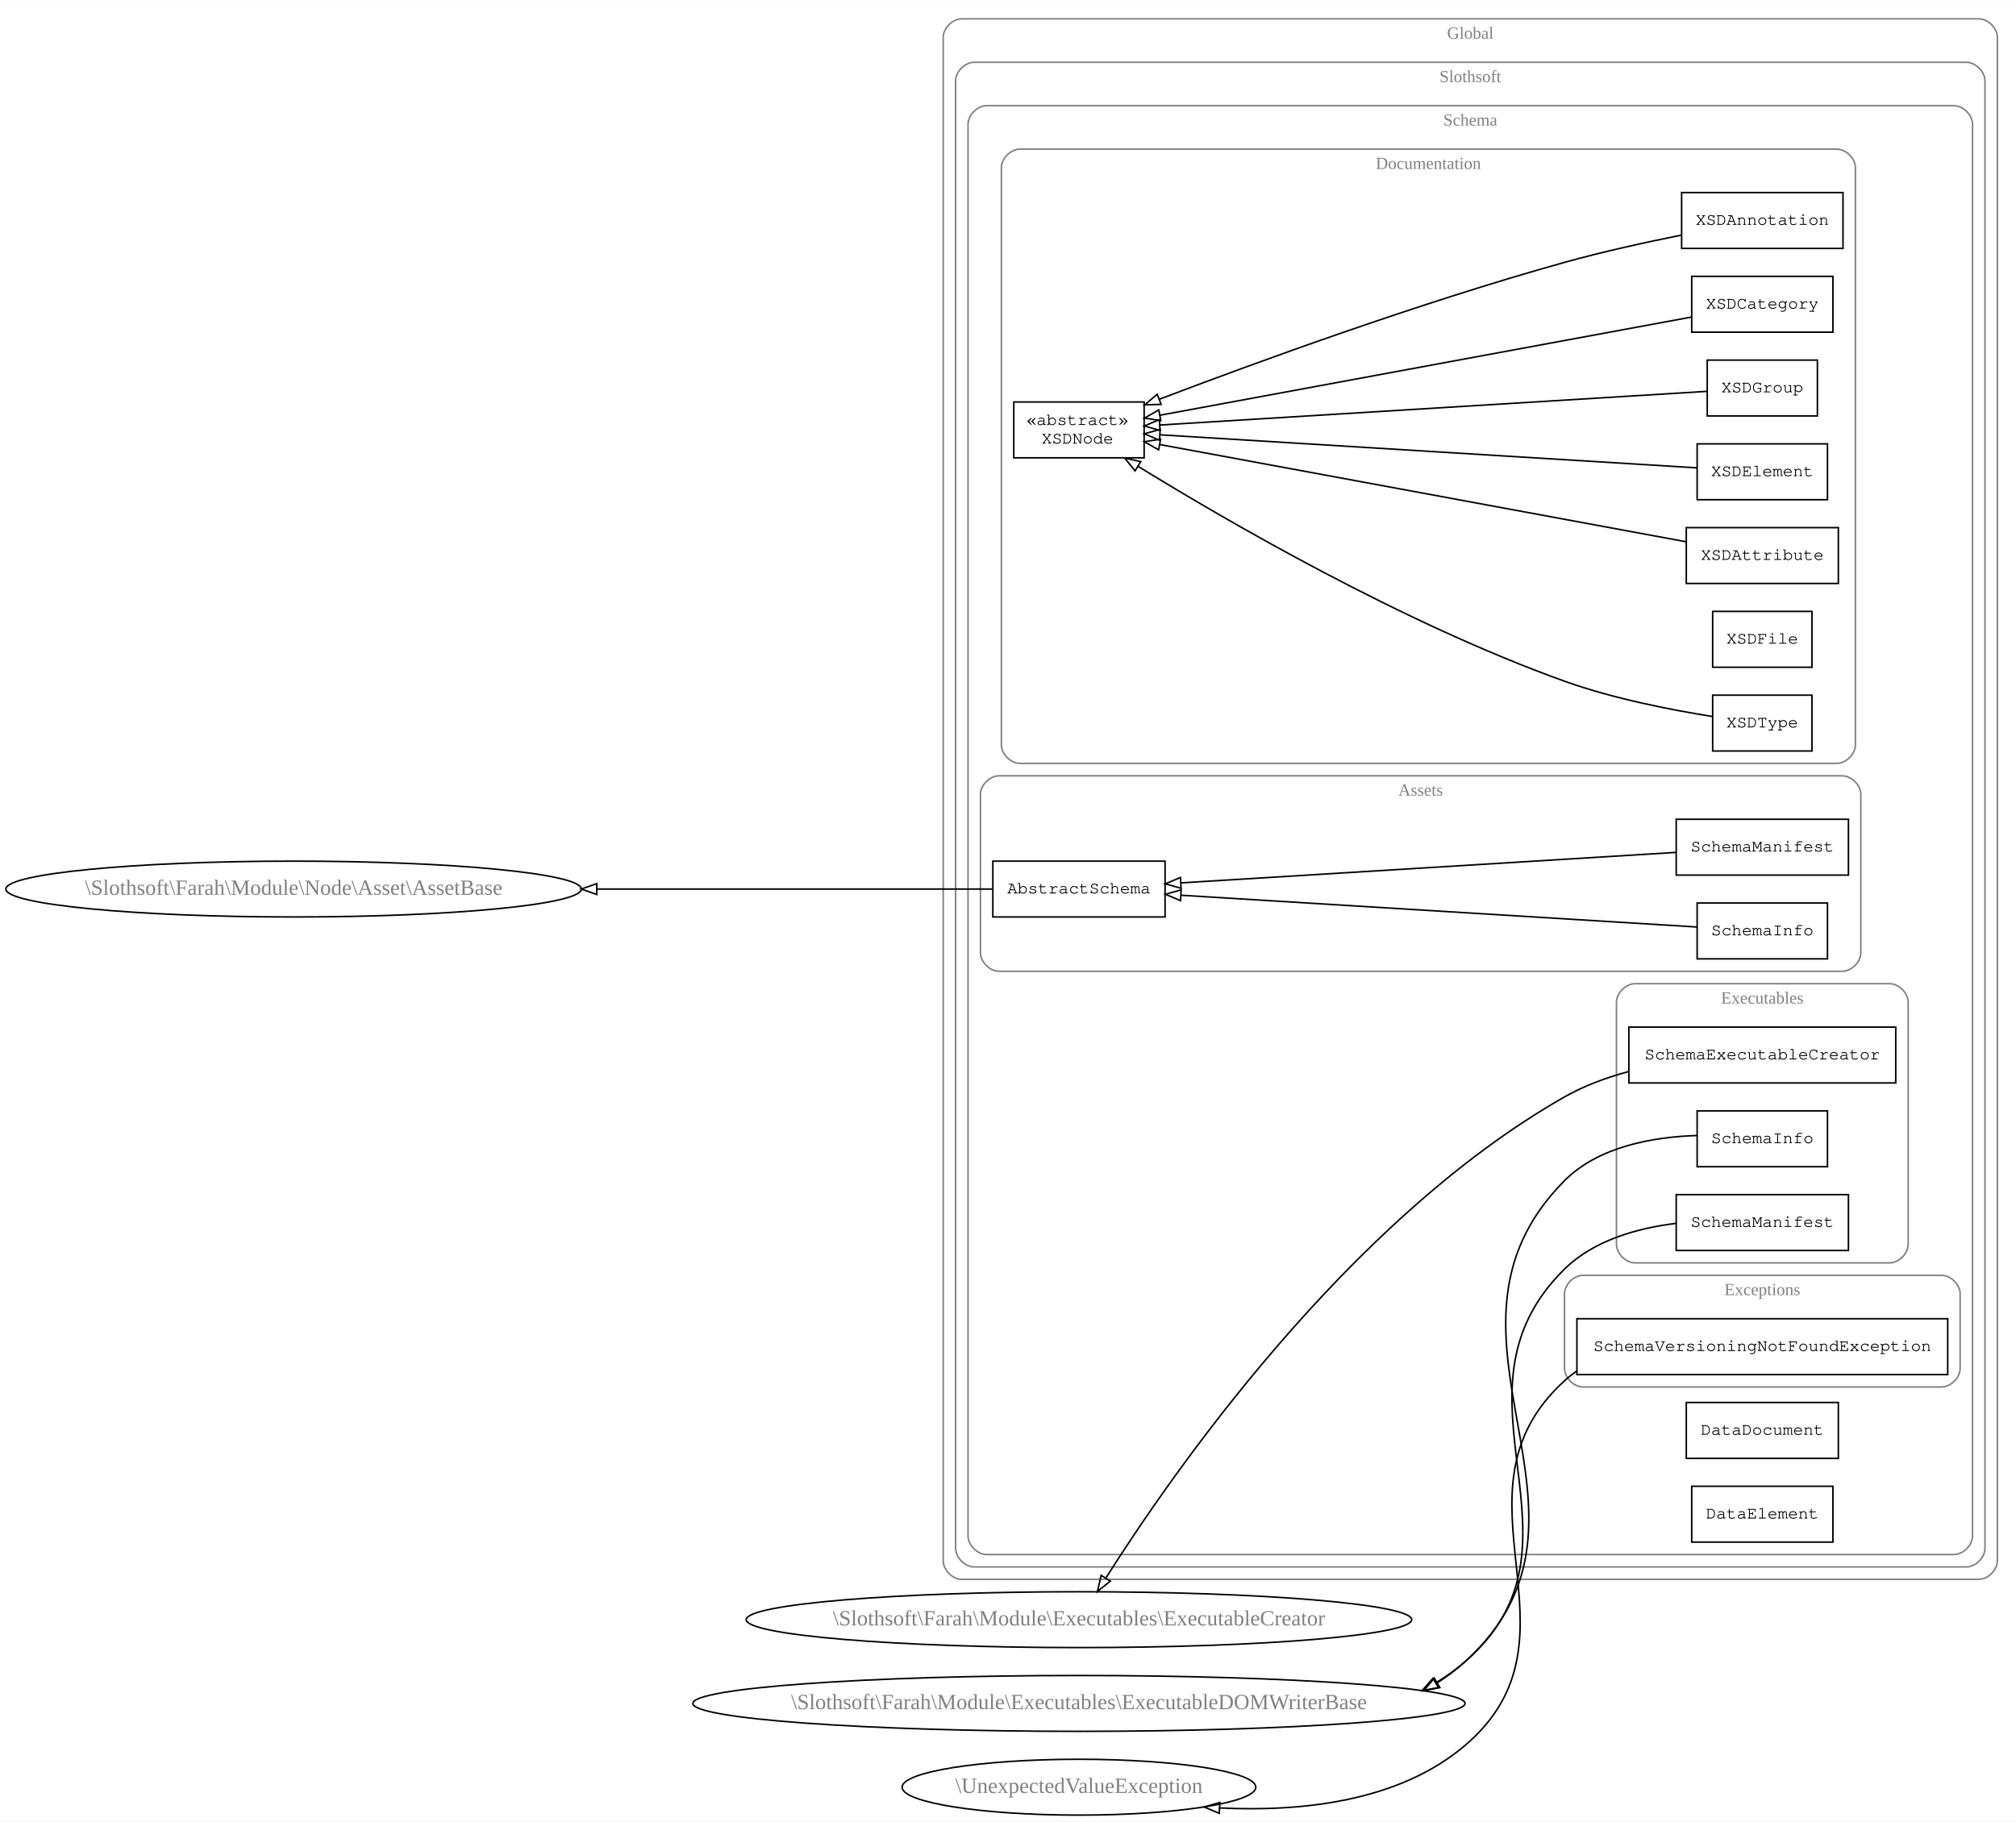
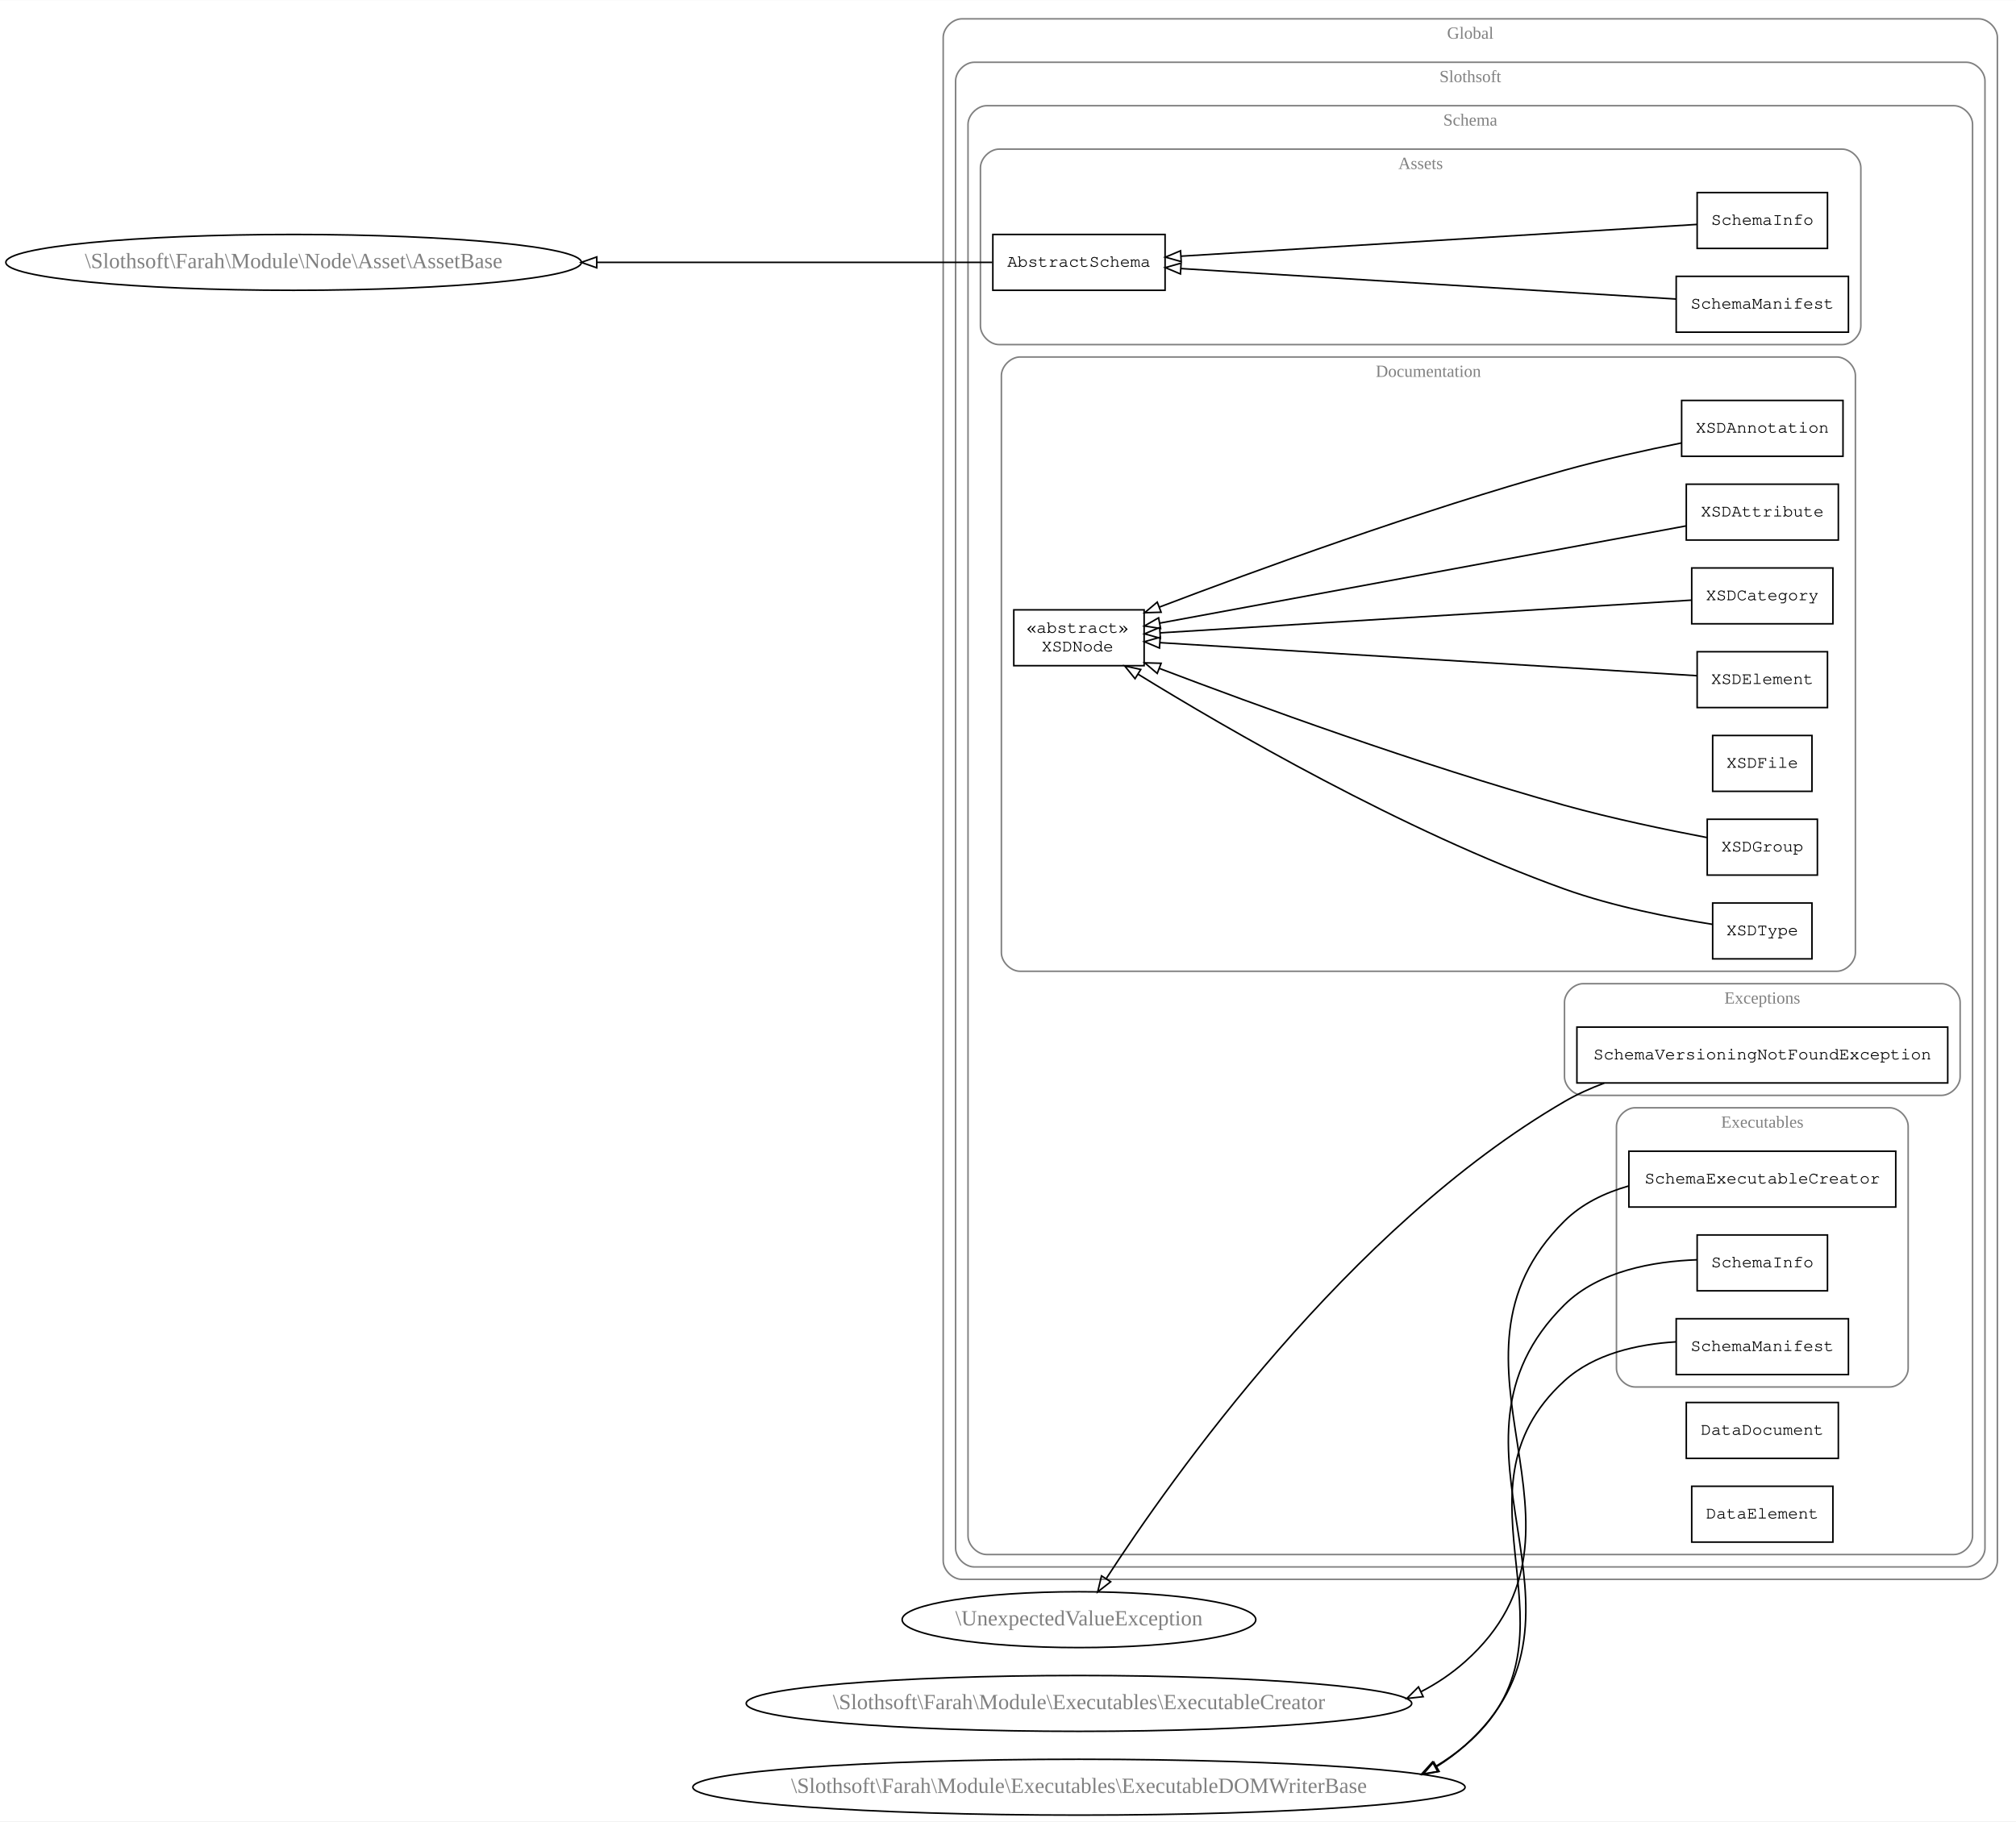
<svg xmlns="http://www.w3.org/2000/svg" width="1299pt" height="1174pt" viewBox="0.00 0.00 1299.32 1174.00">
  <g id="graph0" class="graph" transform="scale(1 1) rotate(0) translate(4 1170)">
    <polygon fill="white" stroke="none" points="-4,4 -4,-1170 1295.32,-1170 1295.32,4 -4,4" />
    <g id="clust1" class="cluster">
      <path fill="none" stroke="gray" d="M615.895,-152C615.895,-152 1271.32,-152 1271.32,-152 1277.32,-152 1283.32,-158 1283.32,-164 1283.32,-164 1283.32,-1146 1283.32,-1146 1283.32,-1152 1277.32,-1158 1271.32,-1158 1271.32,-1158 615.895,-1158 615.895,-1158 609.895,-1158 603.895,-1152 603.895,-1146 603.895,-1146 603.895,-164 603.895,-164 603.895,-158 609.895,-152 615.895,-152" />
      <text text-anchor="middle" x="943.609" y="-1145.2" font-family="Times New Roman,serif" font-size="11.00" fill="gray">Global</text>
    </g>
    <g id="clust2" class="cluster">
      <path fill="none" stroke="gray" d="M623.895,-160C623.895,-160 1263.32,-160 1263.32,-160 1269.32,-160 1275.32,-166 1275.32,-172 1275.32,-172 1275.32,-1118 1275.32,-1118 1275.32,-1124 1269.32,-1130 1263.32,-1130 1263.32,-1130 623.895,-1130 623.895,-1130 617.895,-1130 611.895,-1124 611.895,-1118 611.895,-1118 611.895,-172 611.895,-172 611.895,-166 617.895,-160 623.895,-160" />
      <text text-anchor="middle" x="943.609" y="-1117.2" font-family="Times New Roman,serif" font-size="11.00" fill="gray">Slothsoft</text>
    </g>
    <g id="clust3" class="cluster">
      <path fill="none" stroke="gray" d="M631.895,-168C631.895,-168 1255.32,-168 1255.32,-168 1261.32,-168 1267.32,-174 1267.32,-180 1267.32,-180 1267.32,-1090 1267.32,-1090 1267.32,-1096 1261.32,-1102 1255.32,-1102 1255.32,-1102 631.895,-1102 631.895,-1102 625.895,-1102 619.895,-1096 619.895,-1090 619.895,-1090 619.895,-180 619.895,-180 619.895,-174 625.895,-168 631.895,-168" />
      <text text-anchor="middle" x="943.609" y="-1089.2" font-family="Times New Roman,serif" font-size="11.00" fill="gray">Schema</text>
    </g>
    <g id="clust4" class="cluster">
-       <path fill="none" stroke="gray" d="M653.395,-678C653.395,-678 1179.82,-678 1179.82,-678 1185.82,-678 1191.82,-684 1191.82,-690 1191.82,-690 1191.82,-1062 1191.82,-1062 1191.82,-1068 1185.82,-1074 1179.82,-1074 1179.82,-1074 653.395,-1074 653.395,-1074 647.395,-1074 641.395,-1068 641.395,-1062 641.395,-1062 641.395,-690 641.395,-690 641.395,-684 647.395,-678 653.395,-678" />
-       <text text-anchor="middle" x="916.609" y="-1061.2" font-family="Times New Roman,serif" font-size="11.00" fill="gray">Documentation</text>
+       <path fill="none" stroke="gray" d="M639.895,-948C639.895,-948 1183.32,-948 1183.32,-948 1189.32,-948 1195.32,-954 1195.32,-960 1195.32,-960 1195.32,-1062 1195.32,-1062 1195.32,-1068 1189.32,-1074 1183.32,-1074 1183.32,-1074 639.895,-1074 639.895,-1074 633.895,-1074 627.895,-1068 627.895,-1062 627.895,-1062 627.895,-960 627.895,-960 627.895,-954 633.895,-948 639.895,-948" />
+       <text text-anchor="middle" x="911.609" y="-1061.2" font-family="Times New Roman,serif" font-size="11.00" fill="gray">Assets</text>
+     </g>
+     <g id="clust5" class="cluster">
+       <path fill="none" stroke="gray" d="M653.395,-544C653.395,-544 1179.82,-544 1179.82,-544 1185.82,-544 1191.82,-550 1191.82,-556 1191.82,-556 1191.82,-928 1191.82,-928 1191.82,-934 1185.82,-940 1179.82,-940 1179.82,-940 653.395,-940 653.395,-940 647.395,-940 641.395,-934 641.395,-928 641.395,-928 641.395,-556 641.395,-556 641.395,-550 647.395,-544 653.395,-544" />
+       <text text-anchor="middle" x="916.609" y="-927.2" font-family="Times New Roman,serif" font-size="11.00" fill="gray">Documentation</text>
    </g>
    <g id="clust6" class="cluster">
-       <path fill="none" stroke="gray" d="M639.895,-544C639.895,-544 1183.32,-544 1183.32,-544 1189.32,-544 1195.32,-550 1195.32,-556 1195.32,-556 1195.32,-658 1195.32,-658 1195.32,-664 1189.32,-670 1183.32,-670 1183.32,-670 639.895,-670 639.895,-670 633.895,-670 627.895,-664 627.895,-658 627.895,-658 627.895,-556 627.895,-556 627.895,-550 633.895,-544 639.895,-544" />
-       <text text-anchor="middle" x="911.609" y="-657.2" font-family="Times New Roman,serif" font-size="11.00" fill="gray">Assets</text>
+       <path fill="none" stroke="gray" d="M1016.32,-464C1016.32,-464 1247.32,-464 1247.32,-464 1253.32,-464 1259.32,-470 1259.32,-476 1259.32,-476 1259.32,-524 1259.32,-524 1259.32,-530 1253.32,-536 1247.32,-536 1247.32,-536 1016.32,-536 1016.32,-536 1010.32,-536 1004.32,-530 1004.32,-524 1004.32,-524 1004.32,-476 1004.32,-476 1004.32,-470 1010.32,-464 1016.32,-464" />
+       <text text-anchor="middle" x="1131.82" y="-523.2" font-family="Times New Roman,serif" font-size="11.00" fill="gray">Exceptions</text>
    </g>
    <g id="clust7" class="cluster">
-       <path fill="none" stroke="gray" d="M1016.32,-276C1016.32,-276 1247.32,-276 1247.32,-276 1253.32,-276 1259.32,-282 1259.32,-288 1259.32,-288 1259.32,-336 1259.32,-336 1259.32,-342 1253.32,-348 1247.32,-348 1247.32,-348 1016.32,-348 1016.32,-348 1010.32,-348 1004.32,-342 1004.32,-336 1004.32,-336 1004.32,-288 1004.32,-288 1004.32,-282 1010.32,-276 1016.32,-276" />
-       <text text-anchor="middle" x="1131.82" y="-335.2" font-family="Times New Roman,serif" font-size="11.00" fill="gray">Exceptions</text>
-     </g>
-     <g id="clust5" class="cluster">
-       <path fill="none" stroke="gray" d="M1049.82,-356C1049.82,-356 1213.82,-356 1213.82,-356 1219.82,-356 1225.82,-362 1225.82,-368 1225.82,-368 1225.82,-524 1225.82,-524 1225.82,-530 1219.82,-536 1213.82,-536 1213.82,-536 1049.82,-536 1049.82,-536 1043.82,-536 1037.82,-530 1037.82,-524 1037.82,-524 1037.82,-368 1037.82,-368 1037.82,-362 1043.82,-356 1049.82,-356" />
-       <text text-anchor="middle" x="1131.82" y="-523.2" font-family="Times New Roman,serif" font-size="11.00" fill="gray">Executables</text>
+       <path fill="none" stroke="gray" d="M1049.82,-276C1049.82,-276 1213.82,-276 1213.82,-276 1219.82,-276 1225.82,-282 1225.82,-288 1225.82,-288 1225.82,-444 1225.82,-444 1225.82,-450 1219.82,-456 1213.82,-456 1213.82,-456 1049.82,-456 1049.82,-456 1043.82,-456 1037.82,-450 1037.82,-444 1037.82,-444 1037.82,-288 1037.82,-288 1037.82,-282 1043.82,-276 1049.82,-276" />
+       <text text-anchor="middle" x="1131.82" y="-443.2" font-family="Times New Roman,serif" font-size="11.00" fill="gray">Executables</text>
    </g>
    <g id="node1" class="node">
-       <polygon fill="none" stroke="black" points="1183.82,-1046 1079.82,-1046 1079.82,-1010 1183.82,-1010 1183.82,-1046" />
-       <text text-anchor="middle" x="1131.82" y="-1025.2" font-family="Courier,monospace" font-size="11.00">XSDAnnotation</text>
+       <polygon fill="none" stroke="black" points="746.895,-1019 635.895,-1019 635.895,-983 746.895,-983 746.895,-1019" />
+       <text text-anchor="middle" x="691.395" y="-998.2" font-family="Courier,monospace" font-size="11.00">AbstractSchema</text>
+     </g>
+     <g id="node18" class="node">
+       <ellipse fill="none" stroke="black" cx="185.234" cy="-1001" rx="185.467" ry="18" />
+       <text text-anchor="middle" x="185.234" y="-997.3" font-family="Times New Roman,serif" font-size="14.00" fill="gray">\Slothsoft\Farah\Module\Node\Asset\AssetBase</text>
+     </g>
+     <g id="edge1" class="edge">
+       <path fill="none" stroke="black" d="M635.481,-1001C574.415,-1001 472.306,-1001 380.854,-1001" />
+       <polygon fill="none" stroke="black" points="380.617,-997.5 370.617,-1001 380.617,-1004.5 380.617,-997.5" />
+     </g>
+     <g id="node2" class="node">
+       <polygon fill="none" stroke="black" points="1173.82,-1046 1089.82,-1046 1089.82,-1010 1173.82,-1010 1173.82,-1046" />
+       <text text-anchor="middle" x="1131.82" y="-1025.2" font-family="Courier,monospace" font-size="11.00">SchemaInfo</text>
+     </g>
+     <g id="edge2" class="edge">
+       <path fill="none" stroke="black" d="M1089.58,-1025.46C1013.12,-1020.75 848.865,-1010.64 757.347,-1005" />
+       <polygon fill="none" stroke="black" points="757.295,-1001.49 747.099,-1004.37 756.865,-1008.48 757.295,-1001.49" />
+     </g>
+     <g id="node3" class="node">
+       <polygon fill="none" stroke="black" points="1187.32,-992 1076.32,-992 1076.32,-956 1187.32,-956 1187.32,-992" />
+       <text text-anchor="middle" x="1131.82" y="-971.2" font-family="Courier,monospace" font-size="11.00">SchemaManifest</text>
+     </g>
+     <g id="edge3" class="edge">
+       <path fill="none" stroke="black" d="M1076.18,-977.365C995.229,-982.35 843.712,-991.681 757.247,-997.006" />
+       <polygon fill="none" stroke="black" points="756.8,-993.527 747.034,-997.635 757.23,-1000.51 756.8,-993.527" />
+     </g>
+     <g id="node4" class="node">
+       <polygon fill="none" stroke="black" points="1183.82,-912 1079.82,-912 1079.82,-876 1183.82,-876 1183.82,-912" />
+       <text text-anchor="middle" x="1131.82" y="-891.2" font-family="Courier,monospace" font-size="11.00">XSDAnnotation</text>
+     </g>
+     <g id="node10" class="node">
+       <polygon fill="none" stroke="black" points="733.395,-777 649.395,-777 649.395,-741 733.395,-741 733.395,-777" />
+       <text text-anchor="start" x="657.395" y="-762.2" font-family="Courier,monospace" font-size="11.00">«abstract»</text>
+       <text text-anchor="start" x="667.395" y="-750.2" font-family="Courier,monospace" font-size="11.00">XSDNode</text>
+     </g>
+     <g id="edge4" class="edge">
+       <path fill="none" stroke="black" d="M1079.69,-884.576C1056.52,-879.925 1028.88,-873.843 1004.32,-867 910.787,-840.932 804.424,-802.061 743.188,-778.753" />
+       <polygon fill="none" stroke="black" points="744.347,-775.449 733.756,-775.15 741.849,-781.988 744.347,-775.449" />
+     </g>
+     <g id="node5" class="node">
+       <polygon fill="none" stroke="black" points="1180.82,-858 1082.82,-858 1082.82,-822 1180.82,-822 1180.82,-858" />
+       <text text-anchor="middle" x="1131.82" y="-837.2" font-family="Courier,monospace" font-size="11.00">XSDAttribute</text>
+     </g>
+     <g id="edge5" class="edge">
+       <path fill="none" stroke="black" d="M1082.65,-831.1C999.285,-815.698 828.873,-784.214 743.509,-768.443" />
+       <polygon fill="none" stroke="black" points="744.001,-764.975 733.532,-766.6 742.73,-771.859 744.001,-764.975" />
+     </g>
+     <g id="node6" class="node">
+       <polygon fill="none" stroke="black" points="1177.32,-804 1086.32,-804 1086.32,-768 1177.32,-768 1177.32,-804" />
+       <text text-anchor="middle" x="1131.82" y="-783.2" font-family="Courier,monospace" font-size="11.00">XSDCategory</text>
+     </g>
+     <g id="edge6" class="edge">
+       <path fill="none" stroke="black" d="M1085.96,-783.237C1003.96,-778.188 830.368,-767.497 743.769,-762.164" />
+       <polygon fill="none" stroke="black" points="743.848,-758.662 733.651,-761.541 743.417,-765.649 743.848,-758.662" />
+     </g>
+     <g id="node7" class="node">
+       <polygon fill="none" stroke="black" points="1173.82,-750 1089.82,-750 1089.82,-714 1173.82,-714 1173.82,-750" />
+       <text text-anchor="middle" x="1131.82" y="-729.2" font-family="Courier,monospace" font-size="11.00">XSDElement</text>
+     </g>
+     <g id="edge7" class="edge">
+       <path fill="none" stroke="black" d="M1089.58,-734.54C1009.1,-739.496 831.335,-750.444 743.527,-755.851" />
+       <polygon fill="none" stroke="black" points="743.297,-752.359 733.531,-756.467 743.727,-759.345 743.297,-752.359" />
    </g>
    <g id="node8" class="node">
-       <polygon fill="none" stroke="black" points="733.395,-911 649.395,-911 649.395,-875 733.395,-875 733.395,-911" />
-       <text text-anchor="start" x="657.395" y="-896.2" font-family="Courier,monospace" font-size="11.00">«abstract»</text>
-       <text text-anchor="start" x="667.395" y="-884.2" font-family="Courier,monospace" font-size="11.00">XSDNode</text>
+       <polygon fill="none" stroke="black" points="1163.82,-696 1099.82,-696 1099.82,-660 1163.82,-660 1163.82,-696" />
+       <text text-anchor="middle" x="1131.82" y="-675.2" font-family="Courier,monospace" font-size="11.00">XSDFile</text>
    </g>
-     <g id="edge1" class="edge">
-       <path fill="none" stroke="black" d="M1079.69,-1018.58C1056.52,-1013.93 1028.88,-1007.84 1004.32,-1001 910.787,-974.932 804.424,-936.061 743.188,-912.753" />
-       <polygon fill="none" stroke="black" points="744.347,-909.449 733.756,-909.15 741.849,-915.988 744.347,-909.449" />
+     <g id="node9" class="node">
+       <polygon fill="none" stroke="black" points="1167.32,-642 1096.32,-642 1096.32,-606 1167.32,-606 1167.32,-642" />
+       <text text-anchor="middle" x="1131.82" y="-621.2" font-family="Courier,monospace" font-size="11.00">XSDGroup</text>
    </g>
-     <g id="node2" class="node">
-       <polygon fill="none" stroke="black" points="1177.32,-992 1086.32,-992 1086.32,-956 1177.32,-956 1177.32,-992" />
-       <text text-anchor="middle" x="1131.82" y="-971.2" font-family="Courier,monospace" font-size="11.00">XSDCategory</text>
+     <g id="edge8" class="edge">
+       <path fill="none" stroke="black" d="M1096.18,-630.201C1070.6,-635.068 1035.04,-642.439 1004.32,-651 910.787,-677.068 804.424,-715.939 743.188,-739.247" />
+       <polygon fill="none" stroke="black" points="741.849,-736.012 733.756,-742.85 744.347,-742.551 741.849,-736.012" />
    </g>
-     <g id="edge3" class="edge">
-       <path fill="none" stroke="black" d="M1085.96,-965.712C1003.88,-950.547 830.015,-918.425 743.505,-902.443" />
-       <polygon fill="none" stroke="black" points="744.121,-898.997 733.651,-900.622 742.849,-905.881 744.121,-898.997" />
+     <g id="node11" class="node">
+       <polygon fill="none" stroke="black" points="1163.82,-588 1099.82,-588 1099.82,-552 1163.82,-552 1163.82,-588" />
+       <text text-anchor="middle" x="1131.82" y="-567.2" font-family="Courier,monospace" font-size="11.00">XSDType</text>
    </g>
-     <g id="node3" class="node">
-       <polygon fill="none" stroke="black" points="1167.32,-938 1096.32,-938 1096.32,-902 1167.32,-902 1167.32,-938" />
-       <text text-anchor="middle" x="1131.82" y="-917.2" font-family="Courier,monospace" font-size="11.00">XSDGroup</text>
+     <g id="edge9" class="edge">
+       <path fill="none" stroke="black" d="M1099.77,-574.241C1073.75,-578.354 1035.92,-585.657 1004.32,-597 899.923,-634.477 786.514,-700.41 729.527,-735.493" />
+       <polygon fill="none" stroke="black" points="727.535,-732.61 720.875,-740.85 731.22,-738.561 727.535,-732.61" />
    </g>
-     <g id="edge5" class="edge">
-       <path fill="none" stroke="black" d="M1096.05,-917.859C1019.02,-913.115 833.684,-901.701 743.461,-896.145" />
-       <polygon fill="none" stroke="black" points="743.661,-892.651 733.465,-895.529 743.231,-899.637 743.661,-892.651" />
+     <g id="node12" class="node">
+       <polygon fill="none" stroke="black" points="1251.32,-508 1012.32,-508 1012.32,-472 1251.32,-472 1251.32,-508" />
+       <text text-anchor="middle" x="1131.82" y="-487.2" font-family="Courier,monospace" font-size="11.00">SchemaVersioningNotFoundException</text>
    </g>
-     <g id="node4" class="node">
-       <polygon fill="none" stroke="black" points="1173.82,-884 1089.82,-884 1089.82,-848 1173.82,-848 1173.82,-884" />
-       <text text-anchor="middle" x="1131.82" y="-863.2" font-family="Courier,monospace" font-size="11.00">XSDElement</text>
+     <g id="node19" class="node">
+       <ellipse fill="none" stroke="black" cx="691.395" cy="-126" rx="113.98" ry="18" />
+       <text text-anchor="middle" x="691.395" y="-122.3" font-family="Times New Roman,serif" font-size="14.00" fill="gray">\UnexpectedValueException</text>
    </g>
-     <g id="edge6" class="edge">
-       <path fill="none" stroke="black" d="M1089.58,-868.54C1009.1,-873.496 831.335,-884.444 743.527,-889.851" />
-       <polygon fill="none" stroke="black" points="743.297,-886.359 733.531,-890.467 743.727,-893.345 743.297,-886.359" />
+     <g id="edge10" class="edge">
+       <path fill="none" stroke="black" d="M1029.95,-471.897C1021.01,-468.577 1012.33,-464.648 1004.32,-460 865.038,-379.099 750.497,-216.46 709.05,-152.603" />
+       <polygon fill="none" stroke="black" points="711.821,-150.441 703.471,-143.92 705.932,-154.225 711.821,-150.441" />
    </g>
-     <g id="node5" class="node">
-       <polygon fill="none" stroke="black" points="1180.82,-830 1082.82,-830 1082.82,-794 1180.82,-794 1180.82,-830" />
-       <text text-anchor="middle" x="1131.82" y="-809.2" font-family="Courier,monospace" font-size="11.00">XSDAttribute</text>
+     <g id="node13" class="node">
+       <polygon fill="none" stroke="black" points="1217.82,-428 1045.82,-428 1045.82,-392 1217.82,-392 1217.82,-428" />
+       <text text-anchor="middle" x="1131.82" y="-407.2" font-family="Courier,monospace" font-size="11.00">SchemaExecutableCreator</text>
    </g>
-     <g id="edge7" class="edge">
-       <path fill="none" stroke="black" d="M1082.65,-820.9C999.285,-836.302 828.873,-867.786 743.509,-883.557" />
-       <polygon fill="none" stroke="black" points="742.73,-880.141 733.532,-885.4 744.001,-887.025 742.73,-880.141" />
-     </g>
-     <g id="node6" class="node">
-       <polygon fill="none" stroke="black" points="1163.82,-776 1099.82,-776 1099.82,-740 1163.82,-740 1163.82,-776" />
-       <text text-anchor="middle" x="1131.82" y="-755.2" font-family="Courier,monospace" font-size="11.00">XSDFile</text>
-     </g>
-     <g id="node7" class="node">
-       <polygon fill="none" stroke="black" points="1163.82,-722 1099.82,-722 1099.82,-686 1163.82,-686 1163.82,-722" />
-       <text text-anchor="middle" x="1131.82" y="-701.2" font-family="Courier,monospace" font-size="11.00">XSDType</text>
+     <g id="node20" class="node">
+       <ellipse fill="none" stroke="black" cx="691.395" cy="-72" rx="214.462" ry="18" />
+       <text text-anchor="middle" x="691.395" y="-68.3" font-family="Times New Roman,serif" font-size="14.00" fill="gray">\Slothsoft\Farah\Module\Executables\ExecutableCreator</text>
    </g>
    <g id="edge11" class="edge">
-       <path fill="none" stroke="black" d="M1099.77,-708.241C1073.75,-712.354 1035.92,-719.657 1004.32,-731 899.923,-768.477 786.514,-834.41 729.527,-869.493" />
-       <polygon fill="none" stroke="black" points="727.535,-866.61 720.875,-874.85 731.22,-872.561 727.535,-866.61" />
+       <path fill="none" stroke="black" d="M1045.55,-405.548C1030.23,-401.179 1015.58,-394.131 1004.32,-383 912.314,-292.031 1036.84,-185.17 940.323,-99 931.642,-91.25 922.051,-84.83 911.837,-79.545" />
+       <polygon fill="none" stroke="black" points="913.24,-76.337 902.708,-75.189 910.226,-82.654 913.24,-76.337" />
    </g>
-     <g id="node9" class="node">
-       <polygon fill="none" stroke="black" points="1217.82,-508 1045.82,-508 1045.82,-472 1217.82,-472 1217.82,-508" />
-       <text text-anchor="middle" x="1131.82" y="-487.2" font-family="Courier,monospace" font-size="11.00">SchemaExecutableCreator</text>
+     <g id="node14" class="node">
+       <polygon fill="none" stroke="black" points="1173.82,-374 1089.82,-374 1089.82,-338 1173.82,-338 1173.82,-374" />
+       <text text-anchor="middle" x="1131.82" y="-353.2" font-family="Courier,monospace" font-size="11.00">SchemaInfo</text>
    </g>
-     <g id="node18" class="node">
-       <ellipse fill="none" stroke="black" cx="691.395" cy="-126" rx="214.462" ry="18" />
-       <text text-anchor="middle" x="691.395" y="-122.3" font-family="Times New Roman,serif" font-size="14.00" fill="gray">\Slothsoft\Farah\Module\Executables\ExecutableCreator</text>
+     <g id="node21" class="node">
+       <ellipse fill="none" stroke="black" cx="691.395" cy="-18" rx="248.856" ry="18" />
+       <text text-anchor="middle" x="691.395" y="-14.3" font-family="Times New Roman,serif" font-size="14.00" fill="gray">\Slothsoft\Farah\Module\Executables\ExecutableDOMWriterBase</text>
    </g>
-     <g id="edge2" class="edge">
-       <path fill="none" stroke="black" d="M1045.5,-479.3C1031.19,-475.428 1016.91,-470.161 1004.32,-463 863.638,-382.981 749.917,-217.939 708.87,-153.049" />
-       <polygon fill="none" stroke="black" points="711.619,-150.844 703.347,-144.224 705.686,-154.557 711.619,-150.844" />
+     <g id="edge12" class="edge">
+       <path fill="none" stroke="black" d="M1089.62,-357.988C1061.91,-357.02 1026.52,-350.946 1004.32,-329 912.314,-238.031 1036.84,-131.17 940.323,-45 934.605,-39.895 928.492,-35.367 922.067,-31.361" />
+       <polygon fill="none" stroke="black" points="923.532,-28.166 913.119,-26.216 920.043,-34.235 923.532,-28.166" />
    </g>
-     <g id="node10" class="node">
-       <polygon fill="none" stroke="black" points="1173.82,-454 1089.82,-454 1089.82,-418 1173.82,-418 1173.82,-454" />
-       <text text-anchor="middle" x="1131.82" y="-433.2" font-family="Courier,monospace" font-size="11.00">SchemaInfo</text>
-     </g>
-     <g id="node20" class="node">
-       <ellipse fill="none" stroke="black" cx="691.395" cy="-72" rx="248.856" ry="18" />
-       <text text-anchor="middle" x="691.395" y="-68.3" font-family="Times New Roman,serif" font-size="14.00" fill="gray">\Slothsoft\Farah\Module\Executables\ExecutableDOMWriterBase</text>
-     </g>
-     <g id="edge9" class="edge">
-       <path fill="none" stroke="black" d="M1089.79,-438.123C1061.98,-437.246 1026.4,-431.225 1004.32,-409 905.178,-309.19 1044.42,-193.636 940.323,-99 934.706,-93.894 928.697,-89.361 922.373,-85.345" />
-       <polygon fill="none" stroke="black" points="923.962,-82.22 913.564,-80.186 920.425,-88.26 923.962,-82.22" />
-     </g>
-     <g id="node11" class="node">
-       <polygon fill="none" stroke="black" points="1187.32,-400 1076.32,-400 1076.32,-364 1187.32,-364 1187.32,-400" />
-       <text text-anchor="middle" x="1131.82" y="-379.2" font-family="Courier,monospace" font-size="11.00">SchemaManifest</text>
+     <g id="node15" class="node">
+       <polygon fill="none" stroke="black" points="1187.32,-320 1076.32,-320 1076.32,-284 1187.32,-284 1187.32,-320" />
+       <text text-anchor="middle" x="1131.82" y="-299.2" font-family="Courier,monospace" font-size="11.00">SchemaManifest</text>
    </g>
    <g id="edge13" class="edge">
-       <path fill="none" stroke="black" d="M1076.08,-381.463C1051.17,-378.393 1023.13,-370.534 1004.32,-352 921.699,-270.599 1027.85,-175.109 940.323,-99 934.483,-93.921 928.249,-89.421 921.706,-85.441" />
-       <polygon fill="none" stroke="black" points="923.033,-82.173 912.6,-80.333 919.609,-88.278 923.033,-82.173" />
-     </g>
-     <g id="node12" class="node">
-       <polygon fill="none" stroke="black" points="1187.32,-642 1076.32,-642 1076.32,-606 1187.32,-606 1187.32,-642" />
-       <text text-anchor="middle" x="1131.82" y="-621.2" font-family="Courier,monospace" font-size="11.00">SchemaManifest</text>
-     </g>
-     <g id="node13" class="node">
-       <polygon fill="none" stroke="black" points="746.895,-615 635.895,-615 635.895,-579 746.895,-579 746.895,-615" />
-       <text text-anchor="middle" x="691.395" y="-594.2" font-family="Courier,monospace" font-size="11.00">AbstractSchema</text>
-     </g>
-     <g id="edge4" class="edge">
-       <path fill="none" stroke="black" d="M1076.18,-620.635C995.229,-615.65 843.712,-606.319 757.247,-600.994" />
-       <polygon fill="none" stroke="black" points="757.23,-597.486 747.034,-600.365 756.8,-604.473 757.23,-597.486" />
-     </g>
-     <g id="node19" class="node">
-       <ellipse fill="none" stroke="black" cx="185.234" cy="-597" rx="185.467" ry="18" />
-       <text text-anchor="middle" x="185.234" y="-593.3" font-family="Times New Roman,serif" font-size="14.00" fill="gray">\Slothsoft\Farah\Module\Node\Asset\AssetBase</text>
-     </g>
-     <g id="edge8" class="edge">
-       <path fill="none" stroke="black" d="M635.481,-597C574.415,-597 472.306,-597 380.854,-597" />
-       <polygon fill="none" stroke="black" points="380.617,-593.5 370.617,-597 380.617,-600.5 380.617,-593.5" />
-     </g>
-     <g id="node14" class="node">
-       <polygon fill="none" stroke="black" points="1173.82,-588 1089.82,-588 1089.82,-552 1173.82,-552 1173.82,-588" />
-       <text text-anchor="middle" x="1131.82" y="-567.2" font-family="Courier,monospace" font-size="11.00">SchemaInfo</text>
-     </g>
-     <g id="edge10" class="edge">
-       <path fill="none" stroke="black" d="M1089.58,-572.54C1013.12,-577.249 848.865,-587.364 757.347,-593" />
-       <polygon fill="none" stroke="black" points="756.865,-589.523 747.099,-593.631 757.295,-596.51 756.865,-589.523" />
-     </g>
-     <g id="node15" class="node">
-       <polygon fill="none" stroke="black" points="1251.32,-320 1012.32,-320 1012.32,-284 1251.32,-284 1251.32,-320" />
-       <text text-anchor="middle" x="1131.82" y="-299.2" font-family="Courier,monospace" font-size="11.00">SchemaVersioningNotFoundException</text>
-     </g>
-     <g id="node21" class="node">
-       <ellipse fill="none" stroke="black" cx="691.395" cy="-18" rx="113.98" ry="18" />
-       <text text-anchor="middle" x="691.395" y="-14.3" font-family="Times New Roman,serif" font-size="14.00" fill="gray">\UnexpectedValueException</text>
-     </g>
-     <g id="edge12" class="edge">
-       <path fill="none" stroke="black" d="M1012.15,-286.203C1009.41,-284.314 1006.8,-282.251 1004.32,-280 924.279,-207.126 1022.65,-115.288 940.323,-45 897.49,-8.43 834.175,-2.053 782.25,-4.627" />
-       <polygon fill="none" stroke="black" points="781.794,-1.148 772.027,-5.255 782.223,-8.135 781.794,-1.148" />
+       <path fill="none" stroke="black" d="M1076.18,-305.096C1051.45,-303.61 1023.53,-297.483 1004.32,-280 924.279,-207.126 1022.65,-115.288 940.323,-45 934.245,-39.811 927.755,-35.23 920.944,-31.196" />
+       <polygon fill="none" stroke="black" points="922.602,-28.114 912.151,-26.374 919.237,-34.252 922.602,-28.114" />
    </g>
    <g id="node16" class="node">
      <polygon fill="none" stroke="black" points="1180.82,-266 1082.82,-266 1082.82,-230 1180.82,-230 1180.82,-266" />
      <text text-anchor="middle" x="1131.82" y="-245.2" font-family="Courier,monospace" font-size="11.00">DataDocument</text>
    </g>
    <g id="node17" class="node">
      <polygon fill="none" stroke="black" points="1177.32,-212 1086.32,-212 1086.32,-176 1177.32,-176 1177.32,-212" />
      <text text-anchor="middle" x="1131.82" y="-191.2" font-family="Courier,monospace" font-size="11.00">DataElement</text>
    </g>
  </g>
</svg>
